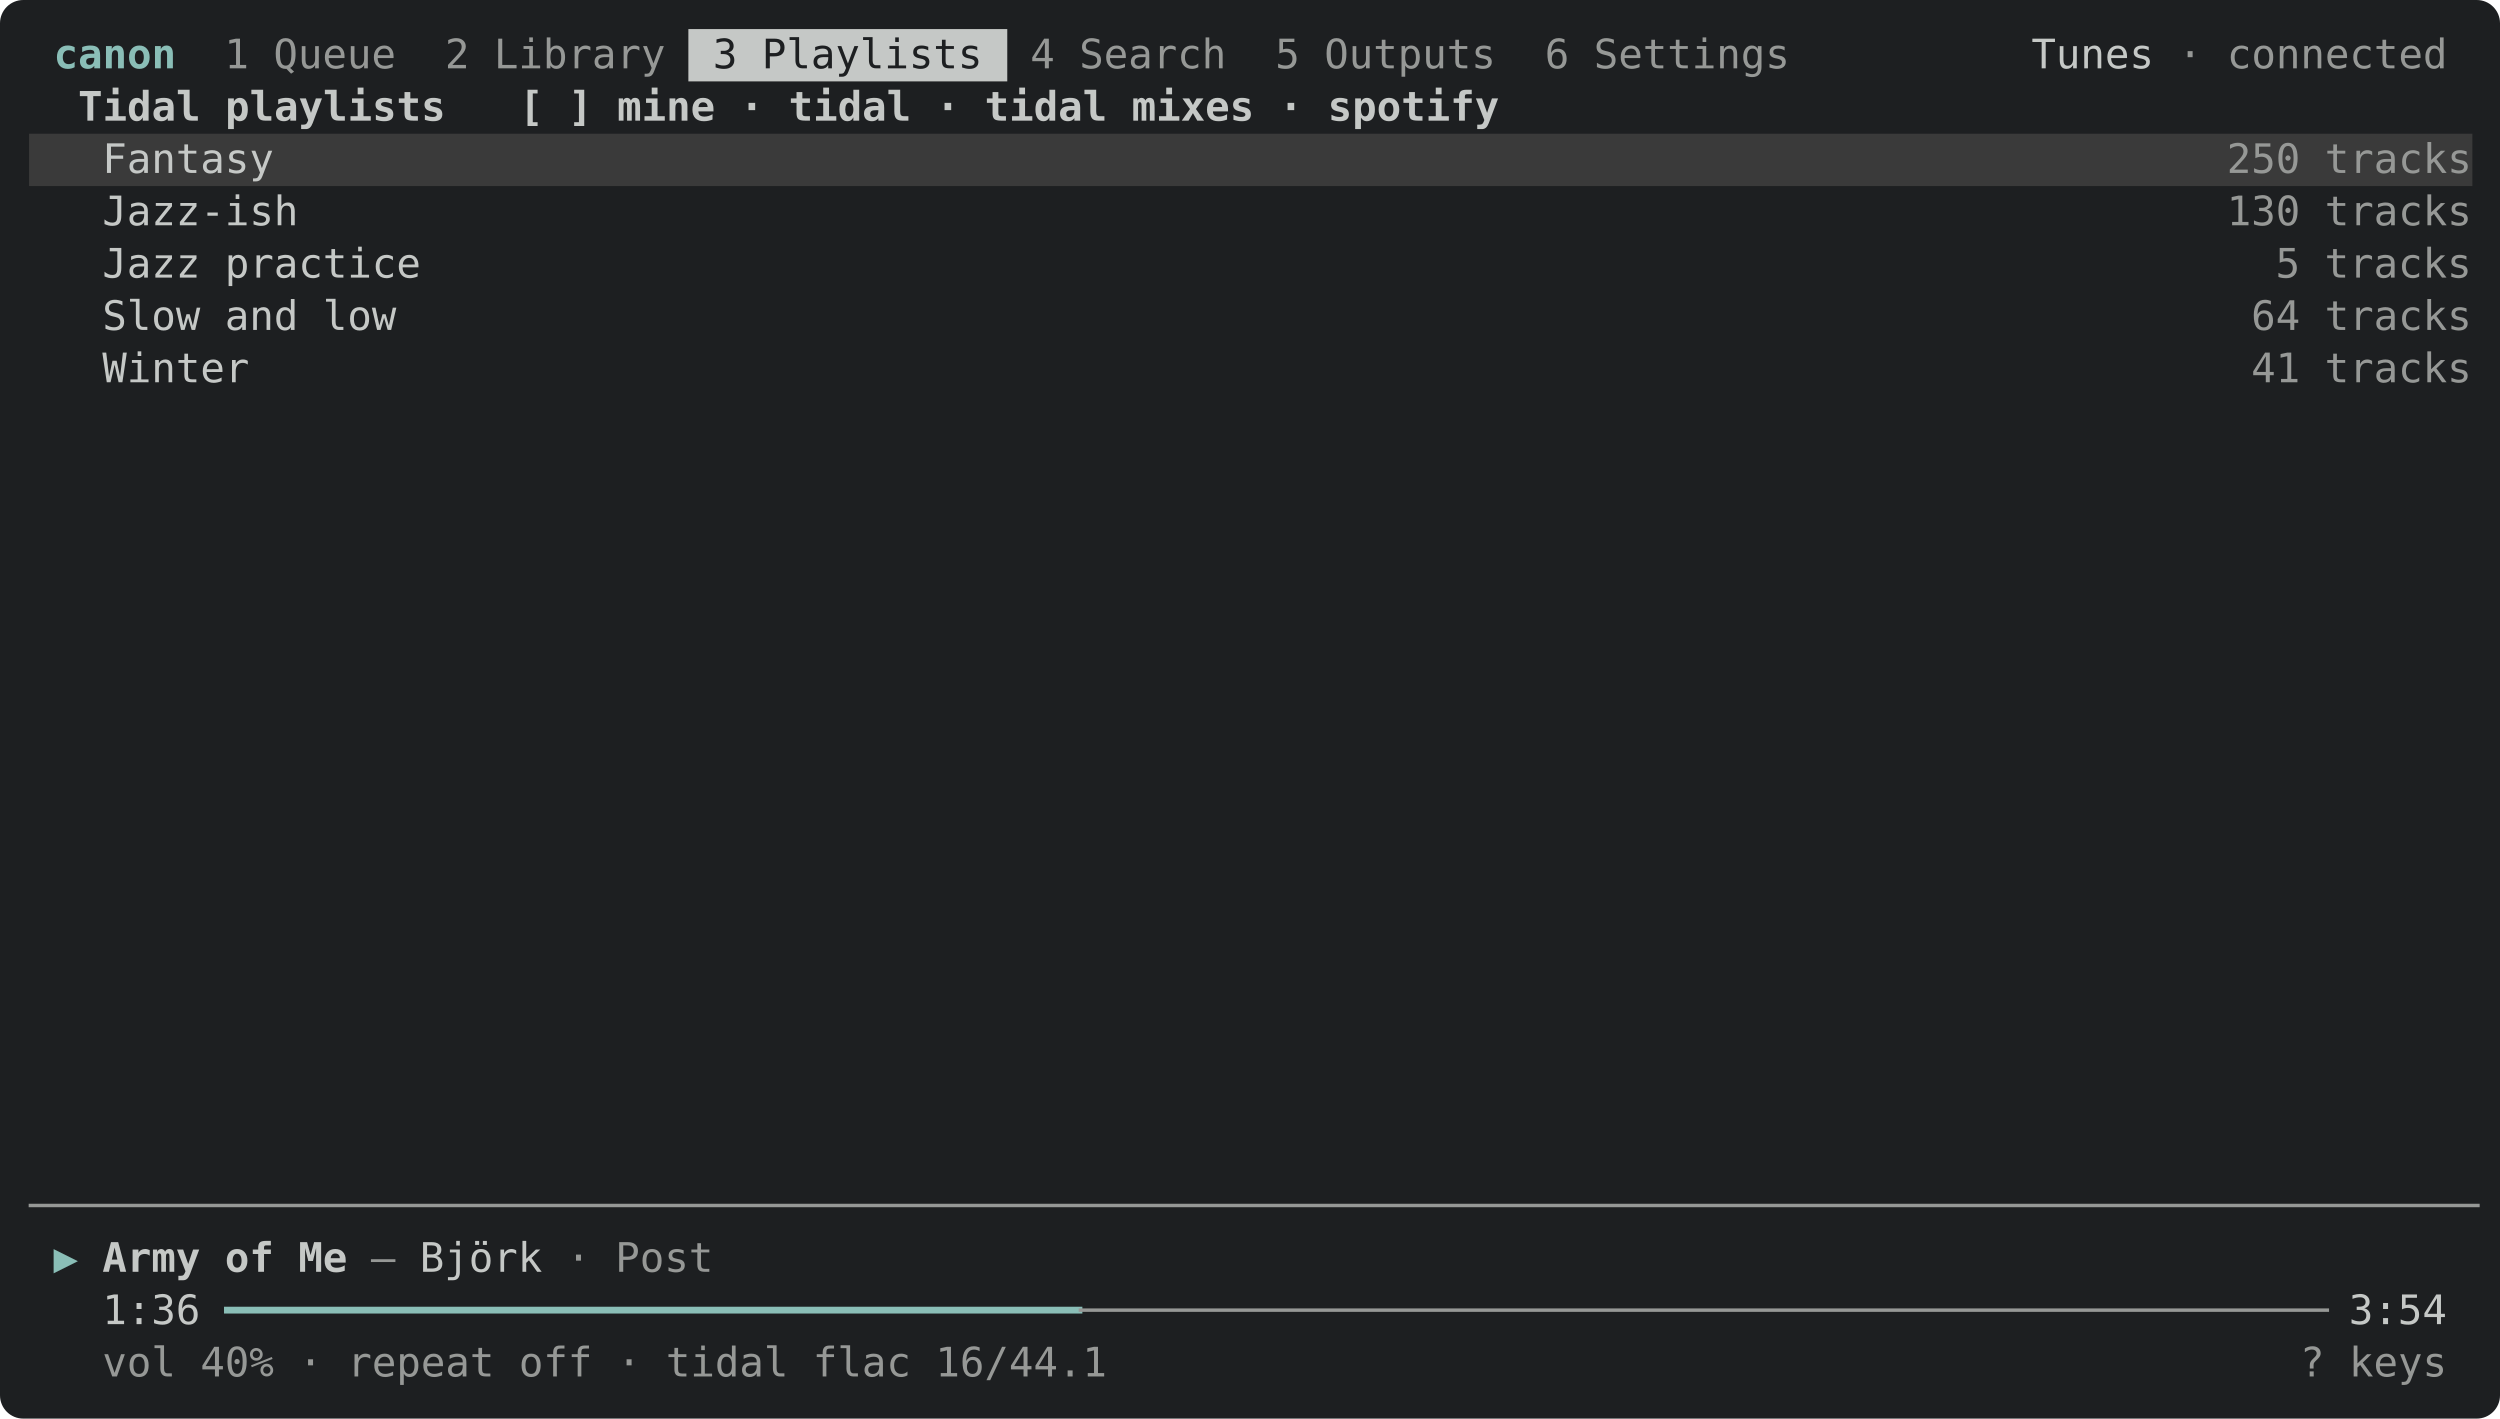
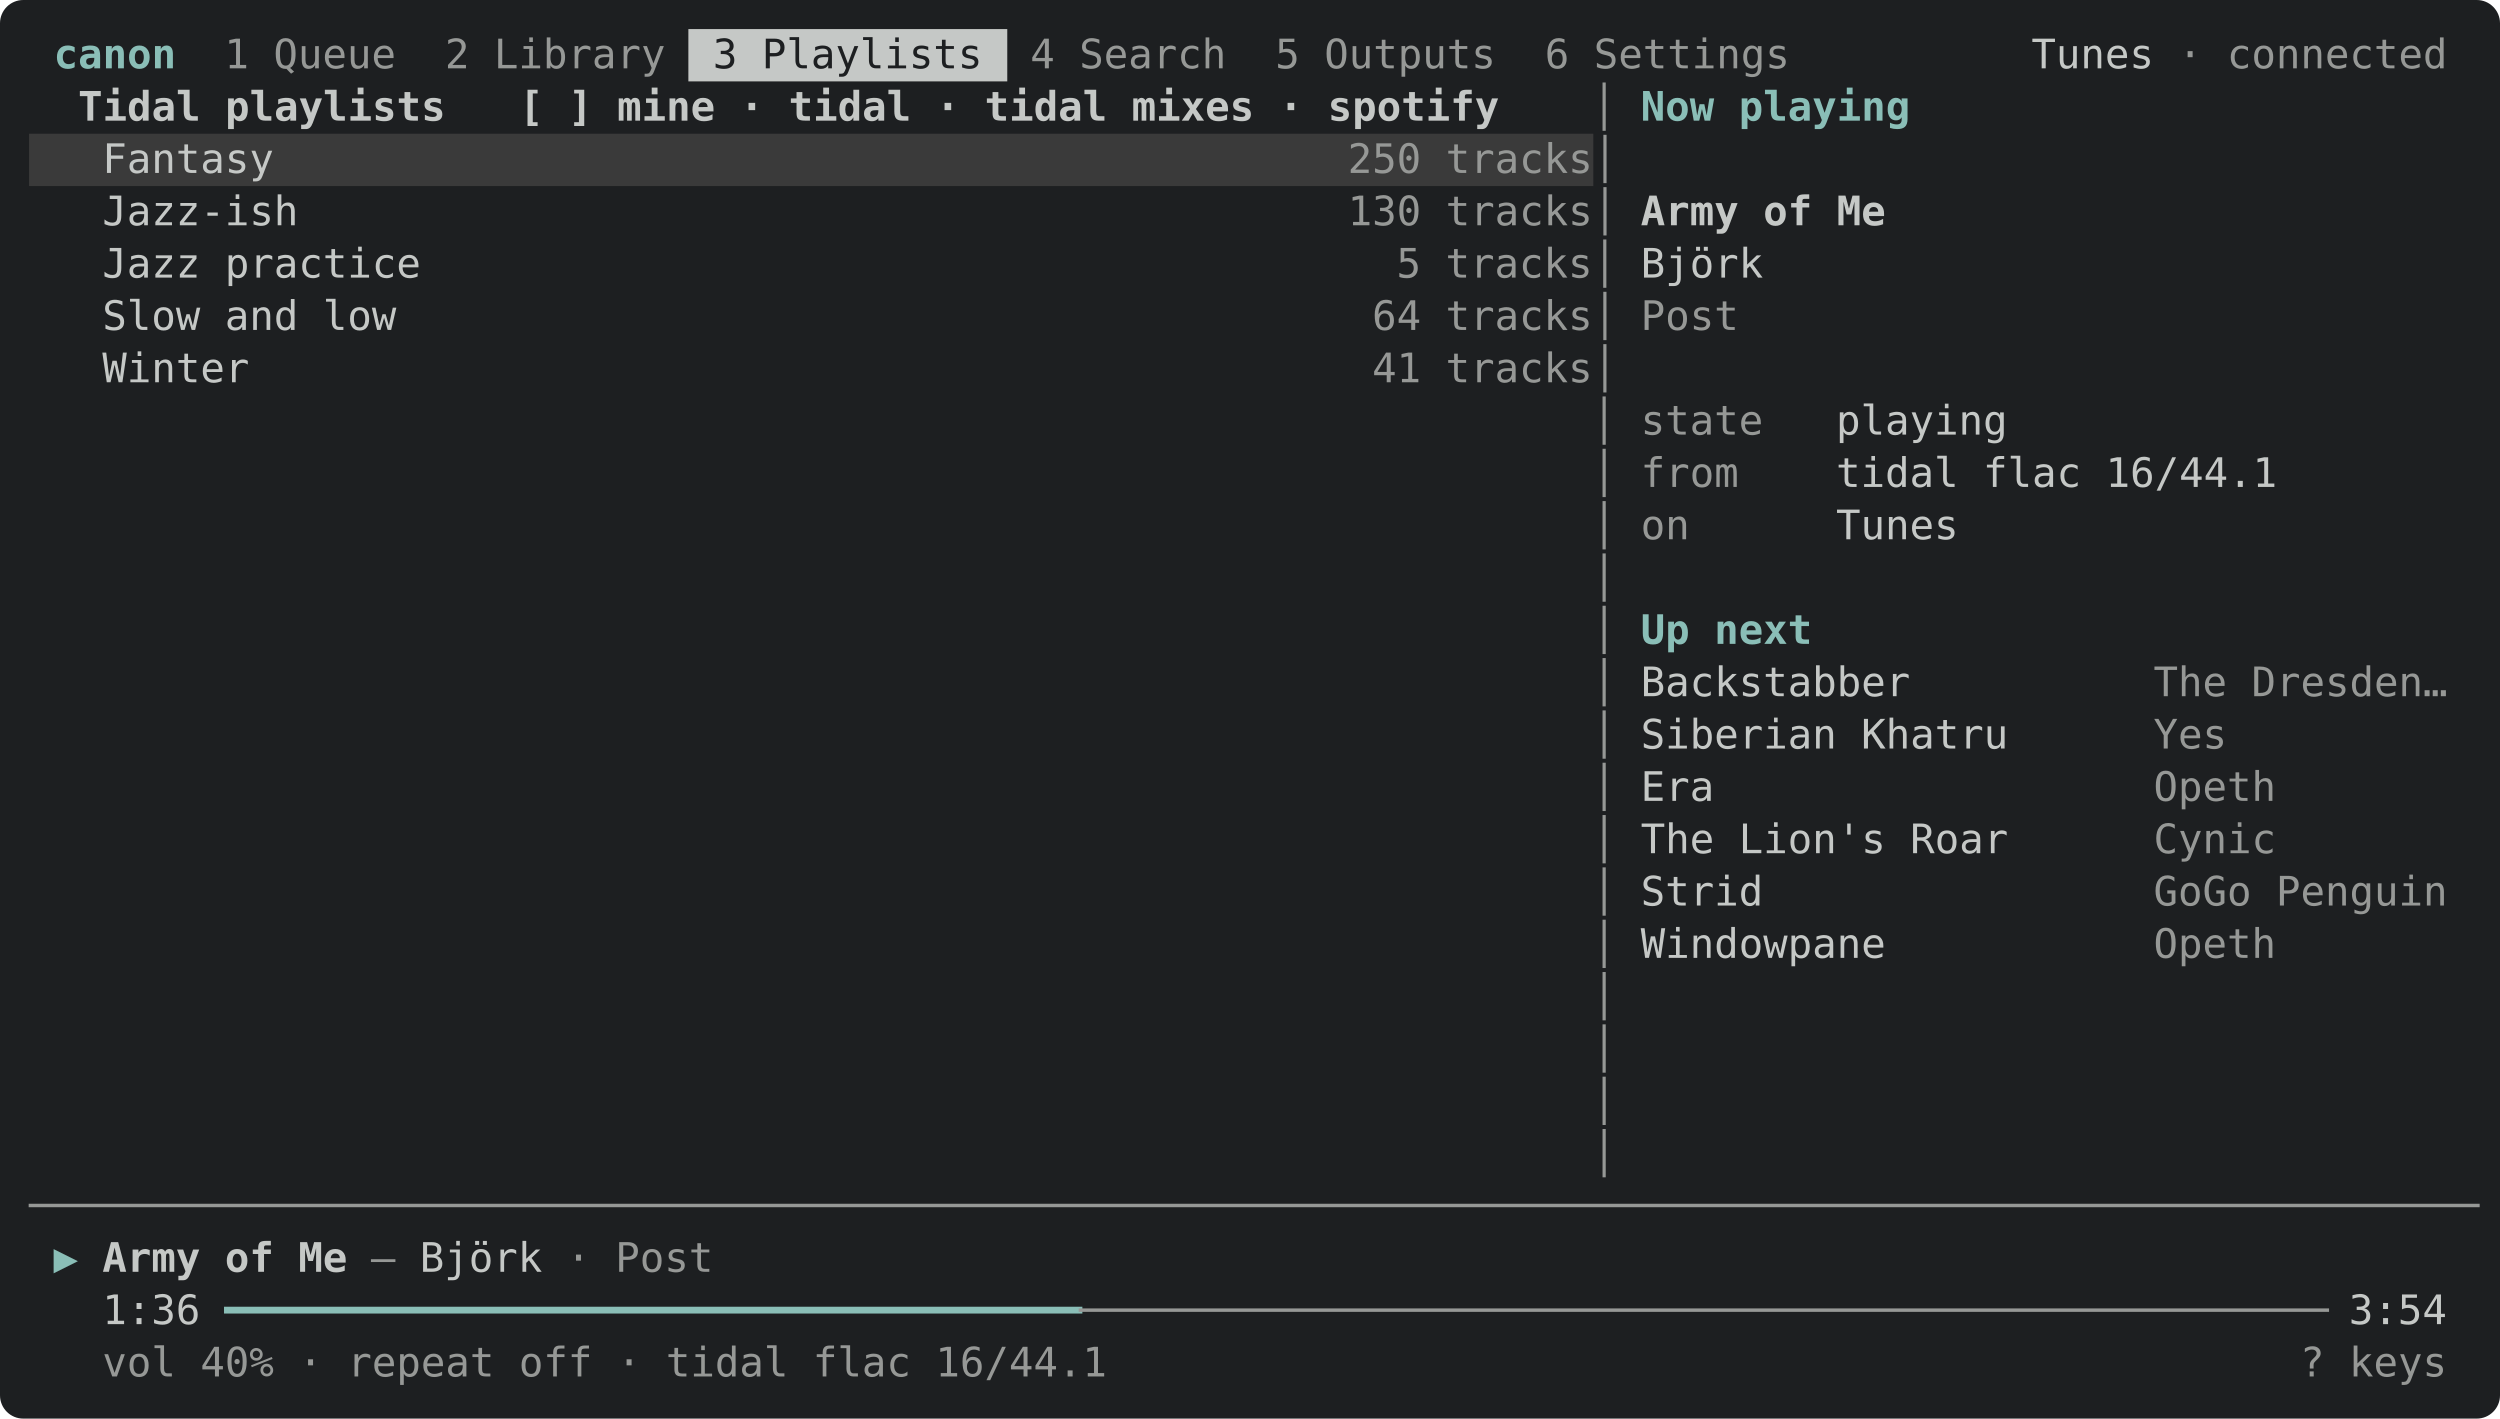
<svg xmlns="http://www.w3.org/2000/svg" width="860" height="488" viewBox="0 0 860 488" font-family="ui-monospace,'SF Mono','DejaVu Sans Mono',Menlo,Consolas,monospace" font-size="14">
  <style>
text{white-space:pre}
.b0{fill:#c5c8c6}
.b1{fill:#3a3a3a}
.s0{fill:#8abeb7;font-weight:bold}
.s1{fill:#969896}
.s2{fill:#1d1f21}
.s3{font-weight:bold}
.s4{fill:#8abeb7}
</style>
  <rect x="0" y="0" width="860" height="488" rx="8" fill="#1d1f21" />
  <rect class="b0" x="236.8" y="10.0" width="109.7" height="18.0" />
-   <rect class="b1" x="10.0" y="46.0" width="840.5" height="18.0" />
+   <rect class="b1" x="10.0" y="46.0" width="538.1" height="18.0" />
  <g fill="#c5c8c6">
    <text xml:space="preserve" y="23.5">
      <tspan x="10.0" class="s0"> canon</tspan>
      <tspan x="77.2" class="s1">1 Queue  2 Library</tspan>
      <tspan x="236.8" class="s2"> 3 Playlists</tspan>
      <tspan x="354.4" class="s1">4 Search  5 Outputs  6 Settings</tspan>
      <tspan x="698.8">Tunes</tspan>
      <tspan x="749.2" class="s1">· connected</tspan>
    </text>
    <text xml:space="preserve" y="41.5">
      <tspan x="10.0" class="s3">  Tidal playlists   [ ] mine · tidal · tidal mixes · spotify</tspan>
+       <tspan x="547.6" class="s1">│</tspan>
+       <tspan x="564.4" class="s0">Now playing</tspan>
    </text>
    <text xml:space="preserve" y="59.5">
      <tspan x="35.2">Fantasy</tspan>
-       <tspan x="766.0" class="s1">250 tracks</tspan>
+       <tspan x="463.6" class="s1">250 tracks│</tspan>
    </text>
    <text xml:space="preserve" y="77.5">
      <tspan x="35.2">Jazz-ish</tspan>
-       <tspan x="766.0" class="s1">130 tracks</tspan>
+       <tspan x="463.6" class="s1">130 tracks│</tspan>
+       <tspan x="564.4" class="s3">Army of Me</tspan>
    </text>
    <text xml:space="preserve" y="95.5">
      <tspan x="35.2">Jazz practice</tspan>
-       <tspan x="782.8" class="s1">5 tracks</tspan>
+       <tspan x="480.4" class="s1">5 tracks│</tspan>
+       <tspan x="564.4">Björk</tspan>
    </text>
    <text xml:space="preserve" y="113.5">
      <tspan x="35.2">Slow and low</tspan>
-       <tspan x="774.4" class="s1">64 tracks</tspan>
+       <tspan x="472.0" class="s1">64 tracks│</tspan>
+       <tspan x="564.4" class="s1">Post</tspan>
    </text>
    <text xml:space="preserve" y="131.5">
      <tspan x="35.2">Winter</tspan>
-       <tspan x="774.4" class="s1">41 tracks</tspan>
+       <tspan x="472.0" class="s1">41 tracks│</tspan>
+     </text>
+     <text xml:space="preserve" y="149.5">
+       <tspan x="547.6" class="s1">│</tspan>
+       <tspan x="564.4" class="s1">state</tspan>
+       <tspan x="631.6">playing</tspan>
+     </text>
+     <text xml:space="preserve" y="167.5">
+       <tspan x="547.6" class="s1">│</tspan>
+       <tspan x="564.4" class="s1">from</tspan>
+       <tspan x="631.6">tidal flac 16/44.1</tspan>
+     </text>
+     <text xml:space="preserve" y="185.5">
+       <tspan x="547.6" class="s1">│</tspan>
+       <tspan x="564.4" class="s1">on</tspan>
+       <tspan x="631.6">Tunes</tspan>
+     </text>
+     <text xml:space="preserve" y="203.5">
+       <tspan x="547.6" class="s1">│</tspan>
+     </text>
+     <text xml:space="preserve" y="221.5">
+       <tspan x="547.6" class="s1">│</tspan>
+       <tspan x="564.4" class="s0">Up next</tspan>
+     </text>
+     <text xml:space="preserve" y="239.5">
+       <tspan x="547.6" class="s1">│</tspan>
+       <tspan x="564.4">Backstabber</tspan>
+       <tspan x="740.8" class="s1">The Dresden…</tspan>
+     </text>
+     <text xml:space="preserve" y="257.5">
+       <tspan x="547.6" class="s1">│</tspan>
+       <tspan x="564.4">Siberian Khatru</tspan>
+       <tspan x="740.8" class="s1">Yes</tspan>
+     </text>
+     <text xml:space="preserve" y="275.5">
+       <tspan x="547.6" class="s1">│</tspan>
+       <tspan x="564.4">Era</tspan>
+       <tspan x="740.8" class="s1">Opeth</tspan>
+     </text>
+     <text xml:space="preserve" y="293.5">
+       <tspan x="547.6" class="s1">│</tspan>
+       <tspan x="564.4">The Lion's Roar</tspan>
+       <tspan x="740.8" class="s1">Cynic</tspan>
+     </text>
+     <text xml:space="preserve" y="311.5">
+       <tspan x="547.6" class="s1">│</tspan>
+       <tspan x="564.4">Strid</tspan>
+       <tspan x="740.8" class="s1">GoGo Penguin</tspan>
+     </text>
+     <text xml:space="preserve" y="329.5">
+       <tspan x="547.6" class="s1">│</tspan>
+       <tspan x="564.4">Windowpane</tspan>
+       <tspan x="740.8" class="s1">Opeth</tspan>
+     </text>
+     <text xml:space="preserve" y="347.5">
+       <tspan x="547.6" class="s1">│</tspan>
+     </text>
+     <text xml:space="preserve" y="365.5">
+       <tspan x="547.6" class="s1">│</tspan>
+     </text>
+     <text xml:space="preserve" y="383.5">
+       <tspan x="547.6" class="s1">│</tspan>
+     </text>
+     <text xml:space="preserve" y="401.5">
+       <tspan x="547.6" class="s1">│</tspan>
    </text>
    <text xml:space="preserve" y="419.5">
      <tspan x="10.0" class="s1">────────────────────────────────────────────────────────────────────────────────────────────────────</tspan>
    </text>
    <text xml:space="preserve" y="437.5">
      <tspan x="18.4" class="s4">▶</tspan>
      <tspan x="35.2" class="s3">Army of Me</tspan>
      <tspan x="127.6" class="s1">—</tspan>
      <tspan x="144.4">Björk</tspan>
      <tspan x="194.8" class="s1">· Post</tspan>
    </text>
    <text xml:space="preserve" y="455.5">
      <tspan x="35.2">1:36</tspan>
      <tspan x="77.2" class="s4">━━━━━━━━━━━━━━━━━━━━━━━━━━━━━━━━━━━</tspan>
      <tspan x="371.2" class="s1">───────────────────────────────────────────────────</tspan>
      <tspan x="808.0">3:54</tspan>
    </text>
    <text xml:space="preserve" y="473.5">
      <tspan x="35.2" class="s1">vol 40% · repeat off · tidal flac 16/44.1</tspan>
      <tspan x="791.2" class="s1">? keys</tspan>
    </text>
  </g>
</svg>
